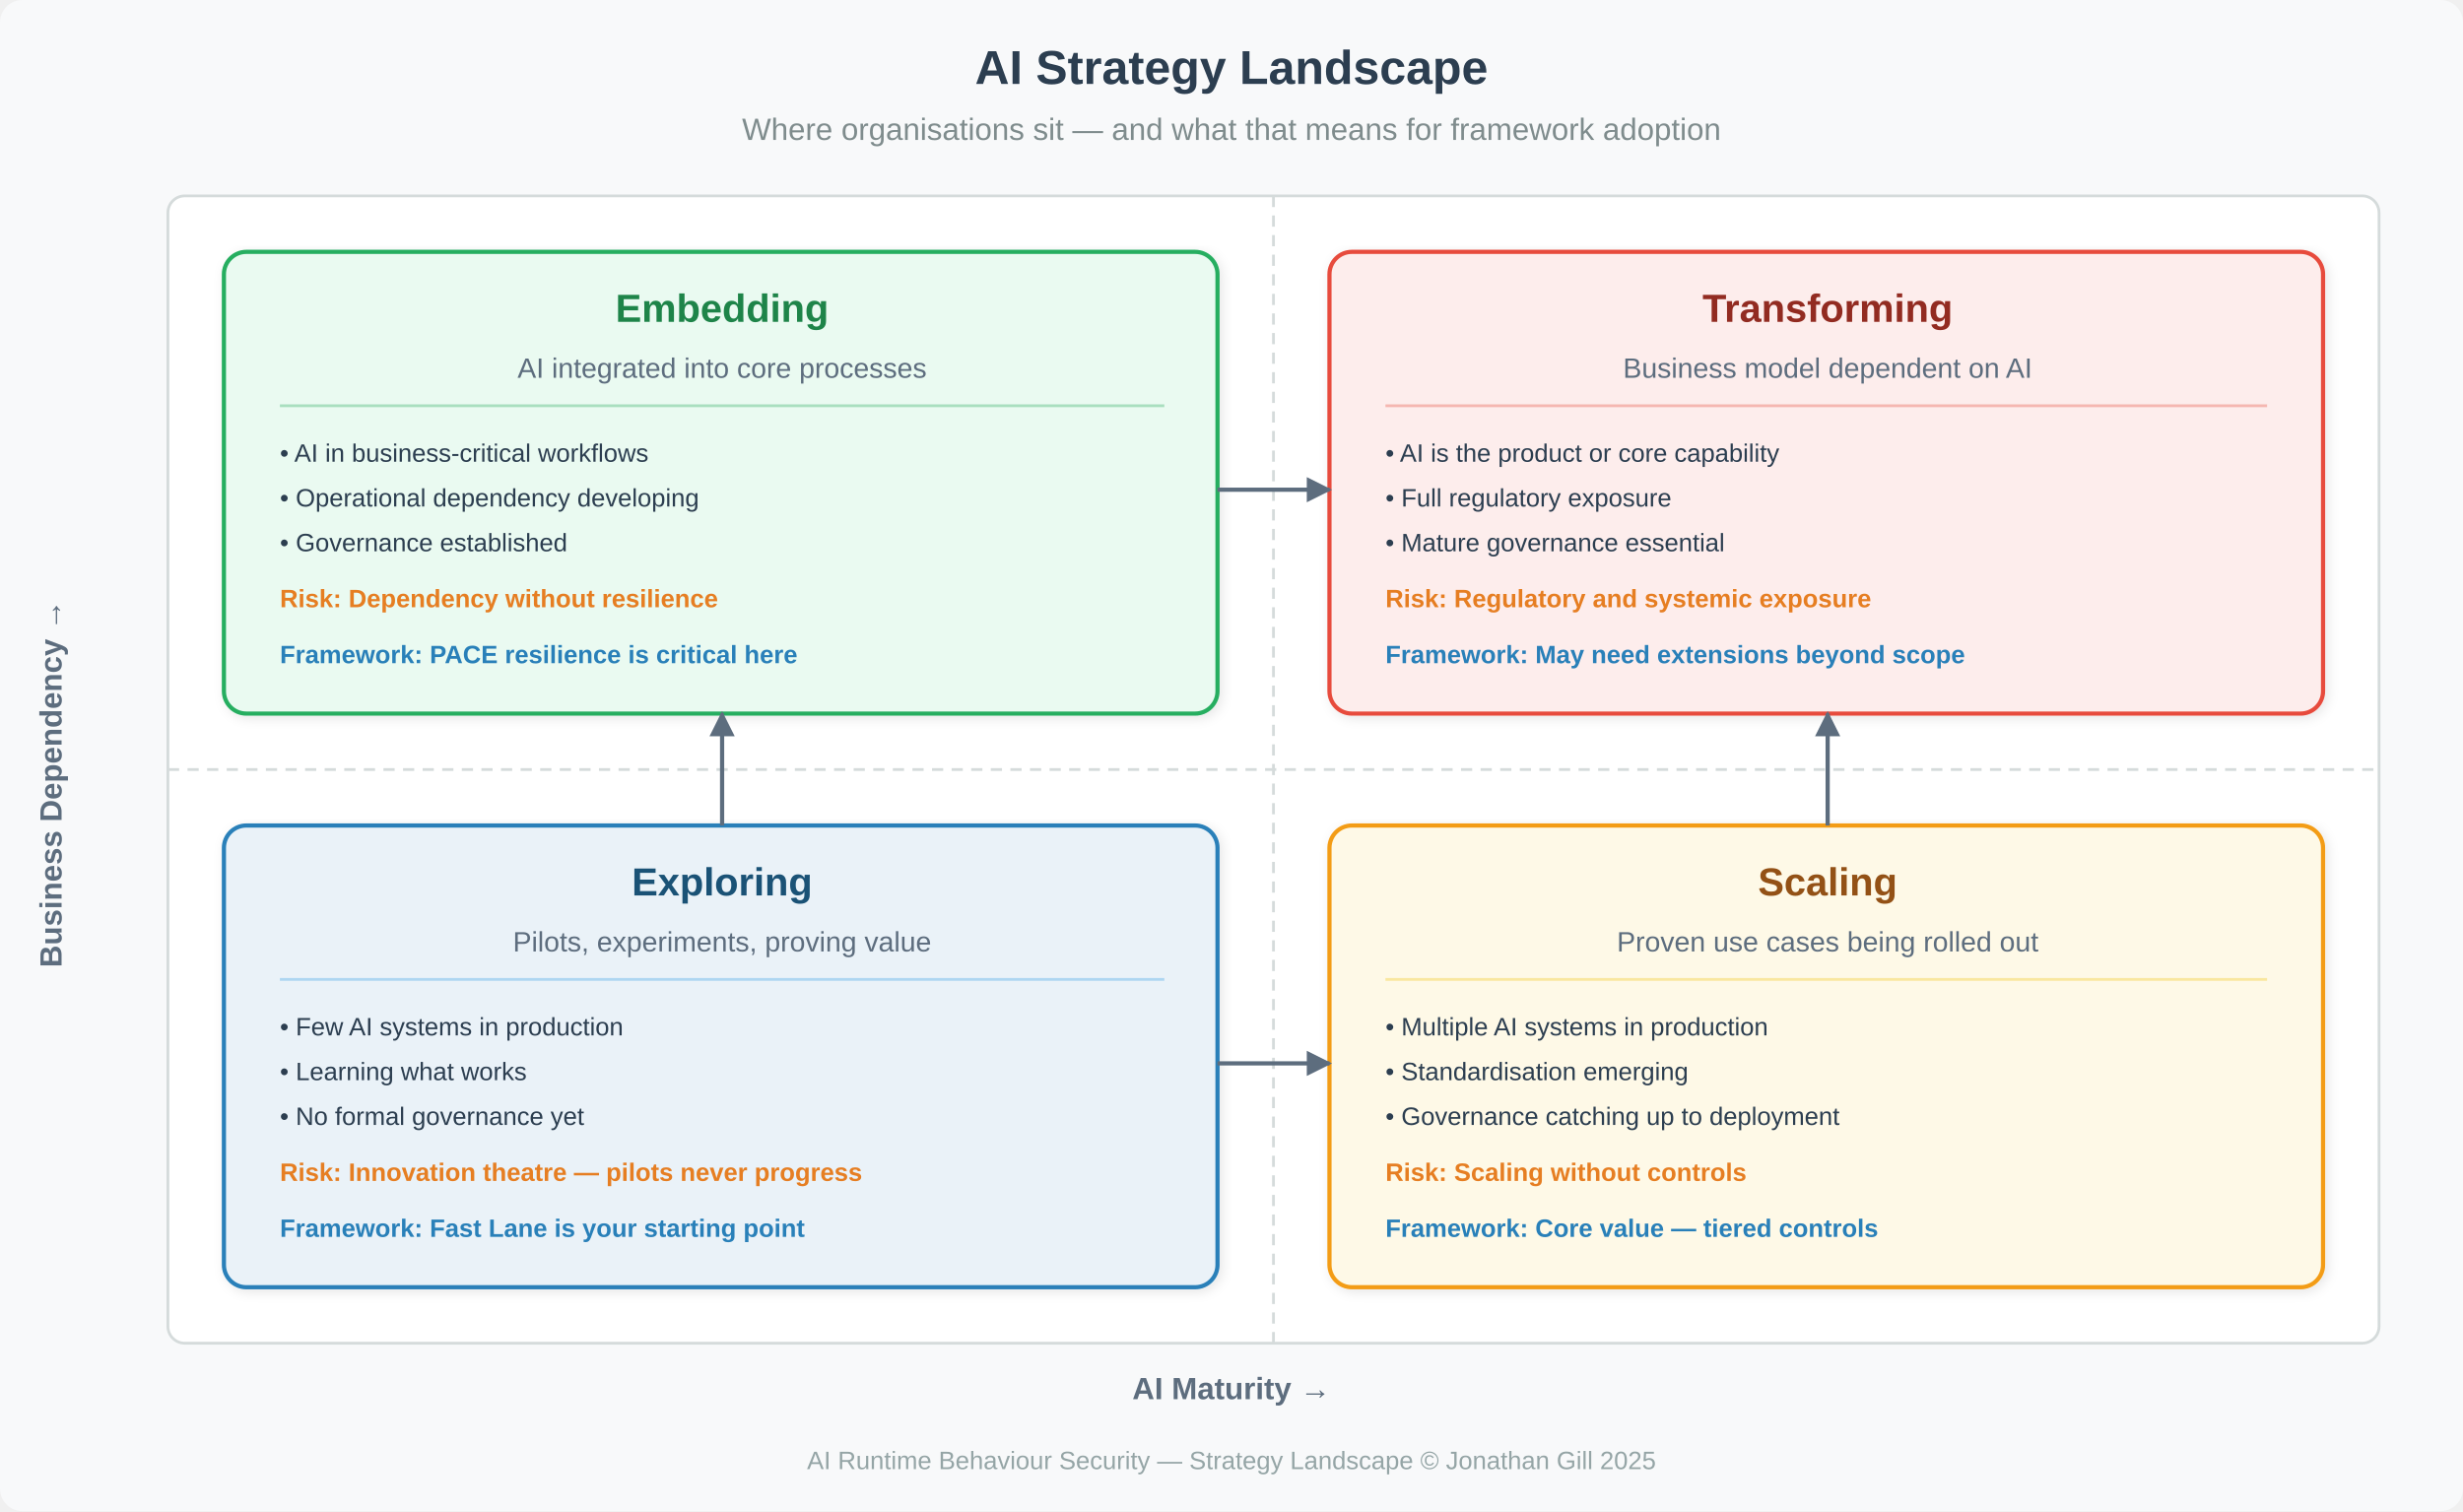
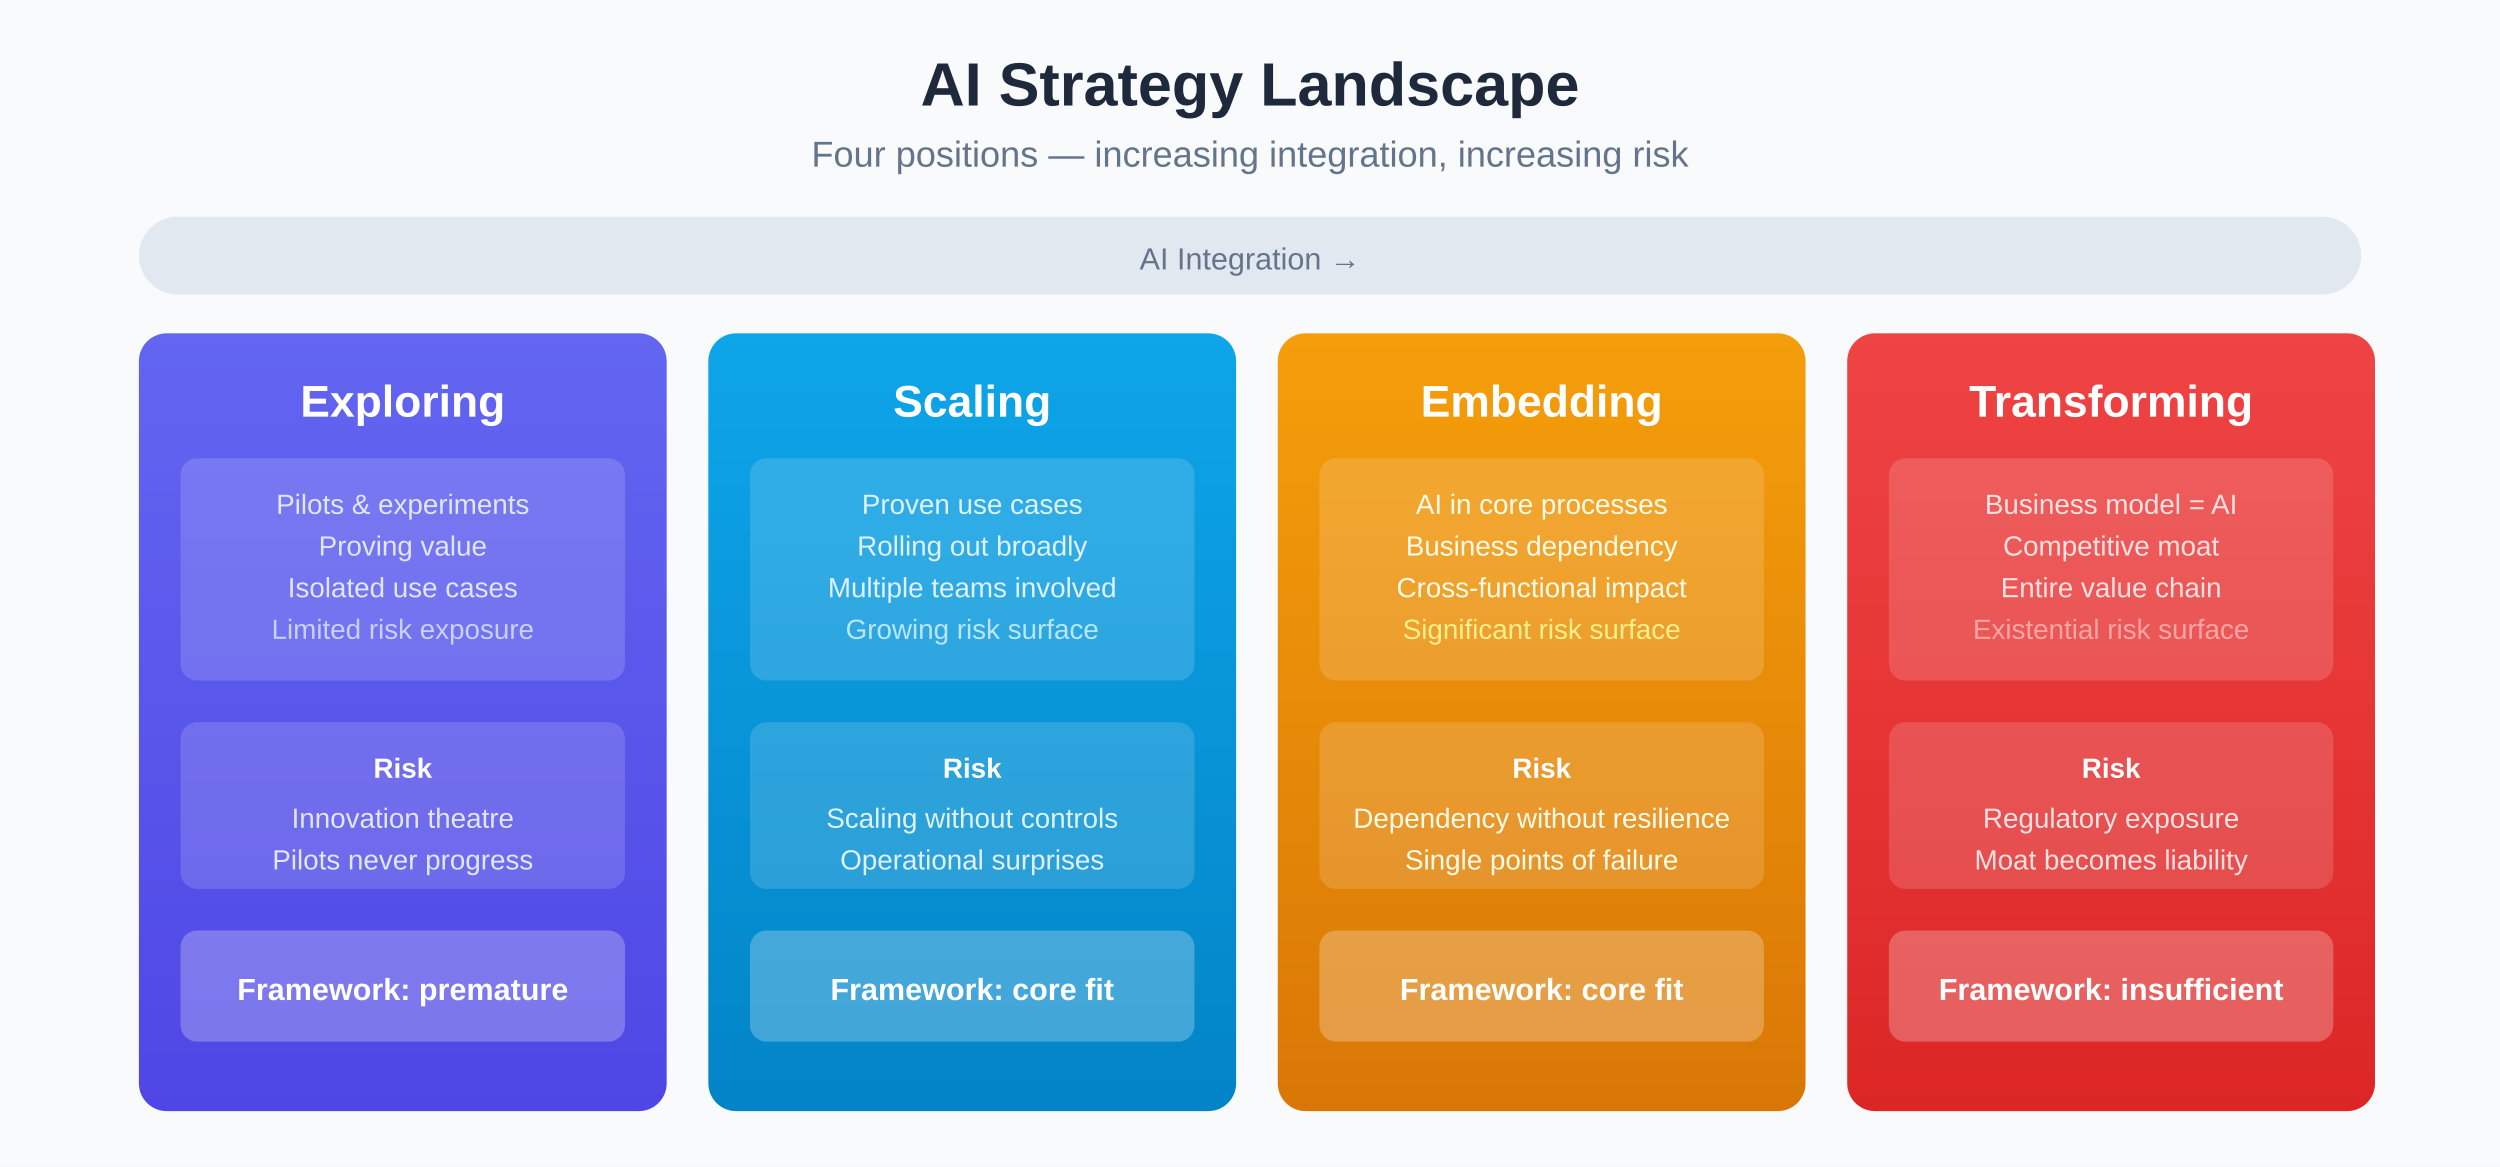
- <svg xmlns="http://www.w3.org/2000/svg" width="880" height="540" viewBox="0 0 880 540" font-family="Arial, Helvetica, sans-serif">
+ <svg xmlns="http://www.w3.org/2000/svg" width="900" height="420" viewBox="0 0 900 420">
  <defs>
-     <filter id="shadow" x="-2%" y="-2%" width="104%" height="106%">
-       <feDropShadow dx="1" dy="1" stdDeviation="2" flood-opacity="0.1" />
-     </filter>
-     <marker id="arrow" viewBox="0 0 10 10" refX="9" refY="5" markerWidth="6" markerHeight="6" orient="auto">
-       <path d="M 0 0 L 10 5 L 0 10 z" fill="#5d6d7e" />
-     </marker>
+     <linearGradient id="exploreGrad" x1="0%" y1="0%" x2="0%" y2="100%">
+       <stop offset="0%" style="stop-color:#6366f1" />
+       <stop offset="100%" style="stop-color:#4f46e5" />
+     </linearGradient>
+     <linearGradient id="scaleGrad" x1="0%" y1="0%" x2="0%" y2="100%">
+       <stop offset="0%" style="stop-color:#0ea5e9" />
+       <stop offset="100%" style="stop-color:#0284c7" />
+     </linearGradient>
+     <linearGradient id="embedGrad" x1="0%" y1="0%" x2="0%" y2="100%">
+       <stop offset="0%" style="stop-color:#f59e0b" />
+       <stop offset="100%" style="stop-color:#d97706" />
+     </linearGradient>
+     <linearGradient id="transformGrad" x1="0%" y1="0%" x2="0%" y2="100%">
+       <stop offset="0%" style="stop-color:#ef4444" />
+       <stop offset="100%" style="stop-color:#dc2626" />
+     </linearGradient>
  </defs>
-   <rect width="880" height="540" fill="#f8f9fa" rx="8" />
-   <text x="440" y="30" text-anchor="middle" font-size="17" font-weight="bold" fill="#2c3e50">AI Strategy Landscape</text>
-   <text x="440" y="50" text-anchor="middle" font-size="11" fill="#7f8c8d">Where organisations sit — and what that means for framework adoption</text>
-   <text x="440" y="500" text-anchor="middle" font-size="11" font-weight="bold" fill="#5d6d7e">AI Maturity →</text>
-   <text x="22" y="280" text-anchor="middle" font-size="11" font-weight="bold" fill="#5d6d7e" transform="rotate(-90, 22, 280)">Business Dependency →</text>
-   <rect x="60" y="70" width="790" height="410" rx="6" fill="#fff" stroke="#d5dbdb" stroke-width="1" />
-   <line x1="455" y1="70" x2="455" y2="480" stroke="#d5dbdb" stroke-width="1" stroke-dasharray="4,3" />
-   <line x1="60" y1="275" x2="850" y2="275" stroke="#d5dbdb" stroke-width="1" stroke-dasharray="4,3" />
-   <rect x="80" y="295" width="355" height="165" rx="8" fill="#eaf2f8" stroke="#2980b9" stroke-width="1.5" filter="url(#shadow)" />
-   <text x="258" y="320" text-anchor="middle" font-size="14" font-weight="bold" fill="#1a5276">Exploring</text>
-   <text x="258" y="340" text-anchor="middle" font-size="10" fill="#5d6d7e">Pilots, experiments, proving value</text>
-   <line x1="100" y1="350" x2="416" y2="350" stroke="#aed6f1" stroke-width="1" />
-   <text x="100" y="370" font-size="9" fill="#2c3e50">• Few AI systems in production</text>
-   <text x="100" y="386" font-size="9" fill="#2c3e50">• Learning what works</text>
-   <text x="100" y="402" font-size="9" fill="#2c3e50">• No formal governance yet</text>
-   <text x="100" y="422" font-size="9" font-weight="bold" fill="#e67e22">Risk: Innovation theatre — pilots never progress</text>
-   <text x="100" y="442" font-size="9" font-weight="bold" fill="#2980b9">Framework: Fast Lane is your starting point</text>
-   <rect x="475" y="295" width="355" height="165" rx="8" fill="#fef9e7" stroke="#f39c12" stroke-width="1.5" filter="url(#shadow)" />
-   <text x="653" y="320" text-anchor="middle" font-size="14" font-weight="bold" fill="#935116">Scaling</text>
-   <text x="653" y="340" text-anchor="middle" font-size="10" fill="#5d6d7e">Proven use cases being rolled out</text>
-   <line x1="495" y1="350" x2="810" y2="350" stroke="#f9e79f" stroke-width="1" />
-   <text x="495" y="370" font-size="9" fill="#2c3e50">• Multiple AI systems in production</text>
-   <text x="495" y="386" font-size="9" fill="#2c3e50">• Standardisation emerging</text>
-   <text x="495" y="402" font-size="9" fill="#2c3e50">• Governance catching up to deployment</text>
-   <text x="495" y="422" font-size="9" font-weight="bold" fill="#e67e22">Risk: Scaling without controls</text>
-   <text x="495" y="442" font-size="9" font-weight="bold" fill="#2980b9">Framework: Core value — tiered controls</text>
-   <rect x="80" y="90" width="355" height="165" rx="8" fill="#eafaf1" stroke="#27ae60" stroke-width="1.5" filter="url(#shadow)" />
-   <text x="258" y="115" text-anchor="middle" font-size="14" font-weight="bold" fill="#1e8449">Embedding</text>
-   <text x="258" y="135" text-anchor="middle" font-size="10" fill="#5d6d7e">AI integrated into core processes</text>
-   <line x1="100" y1="145" x2="416" y2="145" stroke="#a9dfbf" stroke-width="1" />
-   <text x="100" y="165" font-size="9" fill="#2c3e50">• AI in business-critical workflows</text>
-   <text x="100" y="181" font-size="9" fill="#2c3e50">• Operational dependency developing</text>
-   <text x="100" y="197" font-size="9" fill="#2c3e50">• Governance established</text>
-   <text x="100" y="217" font-size="9" font-weight="bold" fill="#e67e22">Risk: Dependency without resilience</text>
-   <text x="100" y="237" font-size="9" font-weight="bold" fill="#2980b9">Framework: PACE resilience is critical here</text>
-   <rect x="475" y="90" width="355" height="165" rx="8" fill="#fdedec" stroke="#e74c3c" stroke-width="1.5" filter="url(#shadow)" />
-   <text x="653" y="115" text-anchor="middle" font-size="14" font-weight="bold" fill="#922b21">Transforming</text>
-   <text x="653" y="135" text-anchor="middle" font-size="10" fill="#5d6d7e">Business model dependent on AI</text>
-   <line x1="495" y1="145" x2="810" y2="145" stroke="#f5b7b1" stroke-width="1" />
-   <text x="495" y="165" font-size="9" fill="#2c3e50">• AI is the product or core capability</text>
-   <text x="495" y="181" font-size="9" fill="#2c3e50">• Full regulatory exposure</text>
-   <text x="495" y="197" font-size="9" fill="#2c3e50">• Mature governance essential</text>
-   <text x="495" y="217" font-size="9" font-weight="bold" fill="#e67e22">Risk: Regulatory and systemic exposure</text>
-   <text x="495" y="237" font-size="9" font-weight="bold" fill="#2980b9">Framework: May need extensions beyond scope</text>
-   <line x1="435" y1="380" x2="475" y2="380" stroke="#5d6d7e" stroke-width="1.5" marker-end="url(#arrow)" />
-   <line x1="258" y1="295" x2="258" y2="255" stroke="#5d6d7e" stroke-width="1.5" marker-end="url(#arrow)" />
-   <line x1="435" y1="175" x2="475" y2="175" stroke="#5d6d7e" stroke-width="1.5" marker-end="url(#arrow)" />
-   <line x1="653" y1="295" x2="653" y2="255" stroke="#5d6d7e" stroke-width="1.5" marker-end="url(#arrow)" />
-   <text x="440" y="525" text-anchor="middle" font-size="9" fill="#95a5a6">AI Runtime Behaviour Security — Strategy Landscape © Jonathan Gill 2025</text>
+   <rect width="900" height="420" fill="#f8fafc" />
+   <text x="450" y="38" font-family="Arial, sans-serif" font-size="22" font-weight="bold" fill="#1e293b" text-anchor="middle">AI Strategy Landscape</text>
+   <text x="450" y="60" font-family="Arial, sans-serif" font-size="13" fill="#64748b" text-anchor="middle">Four positions — increasing integration, increasing risk</text>
+   <rect x="50" y="78" width="800" height="28" rx="14" fill="#e2e8f0" />
+   <text x="450" y="97" font-family="Arial, sans-serif" font-size="11" fill="#64748b" text-anchor="middle">AI Integration →</text>
+   <rect x="50" y="120" width="190" height="280" rx="10" fill="url(#exploreGrad)" />
+   <text x="145" y="150" font-family="Arial, sans-serif" font-size="16" font-weight="bold" fill="white" text-anchor="middle">Exploring</text>
+   <rect x="65" y="165" width="160" height="80" rx="6" fill="rgba(255,255,255,0.15)" />
+   <text x="145" y="185" font-family="Arial, sans-serif" font-size="10" fill="#e0e7ff" text-anchor="middle">Pilots &amp; experiments</text>
+   <text x="145" y="200" font-family="Arial, sans-serif" font-size="10" fill="#e0e7ff" text-anchor="middle">Proving value</text>
+   <text x="145" y="215" font-family="Arial, sans-serif" font-size="10" fill="#e0e7ff" text-anchor="middle">Isolated use cases</text>
+   <text x="145" y="230" font-family="Arial, sans-serif" font-size="10" fill="#c7d2fe" text-anchor="middle">Limited risk exposure</text>
+   <rect x="65" y="260" width="160" height="60" rx="6" fill="rgba(255,255,255,0.15)" />
+   <text x="145" y="280" font-family="Arial, sans-serif" font-size="10" font-weight="bold" fill="white" text-anchor="middle">Risk</text>
+   <text x="145" y="298" font-family="Arial, sans-serif" font-size="10" fill="#e0e7ff" text-anchor="middle">Innovation theatre</text>
+   <text x="145" y="313" font-family="Arial, sans-serif" font-size="10" fill="#e0e7ff" text-anchor="middle">Pilots never progress</text>
+   <rect x="65" y="335" width="160" height="40" rx="6" fill="rgba(255,255,255,0.25)" />
+   <text x="145" y="360" font-family="Arial, sans-serif" font-size="11" font-weight="bold" fill="white" text-anchor="middle">Framework: premature</text>
+   <rect x="255" y="120" width="190" height="280" rx="10" fill="url(#scaleGrad)" />
+   <text x="350" y="150" font-family="Arial, sans-serif" font-size="16" font-weight="bold" fill="white" text-anchor="middle">Scaling</text>
+   <rect x="270" y="165" width="160" height="80" rx="6" fill="rgba(255,255,255,0.15)" />
+   <text x="350" y="185" font-family="Arial, sans-serif" font-size="10" fill="#e0f2fe" text-anchor="middle">Proven use cases</text>
+   <text x="350" y="200" font-family="Arial, sans-serif" font-size="10" fill="#e0f2fe" text-anchor="middle">Rolling out broadly</text>
+   <text x="350" y="215" font-family="Arial, sans-serif" font-size="10" fill="#e0f2fe" text-anchor="middle">Multiple teams involved</text>
+   <text x="350" y="230" font-family="Arial, sans-serif" font-size="10" fill="#bae6fd" text-anchor="middle">Growing risk surface</text>
+   <rect x="270" y="260" width="160" height="60" rx="6" fill="rgba(255,255,255,0.15)" />
+   <text x="350" y="280" font-family="Arial, sans-serif" font-size="10" font-weight="bold" fill="white" text-anchor="middle">Risk</text>
+   <text x="350" y="298" font-family="Arial, sans-serif" font-size="10" fill="#e0f2fe" text-anchor="middle">Scaling without controls</text>
+   <text x="350" y="313" font-family="Arial, sans-serif" font-size="10" fill="#e0f2fe" text-anchor="middle">Operational surprises</text>
+   <rect x="270" y="335" width="160" height="40" rx="6" fill="rgba(255,255,255,0.25)" />
+   <text x="350" y="360" font-family="Arial, sans-serif" font-size="11" font-weight="bold" fill="white" text-anchor="middle">Framework: core fit</text>
+   <rect x="460" y="120" width="190" height="280" rx="10" fill="url(#embedGrad)" />
+   <text x="555" y="150" font-family="Arial, sans-serif" font-size="16" font-weight="bold" fill="white" text-anchor="middle">Embedding</text>
+   <rect x="475" y="165" width="160" height="80" rx="6" fill="rgba(255,255,255,0.15)" />
+   <text x="555" y="185" font-family="Arial, sans-serif" font-size="10" fill="#fefce8" text-anchor="middle">AI in core processes</text>
+   <text x="555" y="200" font-family="Arial, sans-serif" font-size="10" fill="#fefce8" text-anchor="middle">Business dependency</text>
+   <text x="555" y="215" font-family="Arial, sans-serif" font-size="10" fill="#fefce8" text-anchor="middle">Cross-functional impact</text>
+   <text x="555" y="230" font-family="Arial, sans-serif" font-size="10" fill="#fef08a" text-anchor="middle">Significant risk surface</text>
+   <rect x="475" y="260" width="160" height="60" rx="6" fill="rgba(255,255,255,0.15)" />
+   <text x="555" y="280" font-family="Arial, sans-serif" font-size="10" font-weight="bold" fill="white" text-anchor="middle">Risk</text>
+   <text x="555" y="298" font-family="Arial, sans-serif" font-size="10" fill="#fefce8" text-anchor="middle">Dependency without resilience</text>
+   <text x="555" y="313" font-family="Arial, sans-serif" font-size="10" fill="#fefce8" text-anchor="middle">Single points of failure</text>
+   <rect x="475" y="335" width="160" height="40" rx="6" fill="rgba(255,255,255,0.25)" />
+   <text x="555" y="360" font-family="Arial, sans-serif" font-size="11" font-weight="bold" fill="white" text-anchor="middle">Framework: core fit</text>
+   <rect x="665" y="120" width="190" height="280" rx="10" fill="url(#transformGrad)" />
+   <text x="760" y="150" font-family="Arial, sans-serif" font-size="16" font-weight="bold" fill="white" text-anchor="middle">Transforming</text>
+   <rect x="680" y="165" width="160" height="80" rx="6" fill="rgba(255,255,255,0.15)" />
+   <text x="760" y="185" font-family="Arial, sans-serif" font-size="10" fill="#fee2e2" text-anchor="middle">Business model = AI</text>
+   <text x="760" y="200" font-family="Arial, sans-serif" font-size="10" fill="#fee2e2" text-anchor="middle">Competitive moat</text>
+   <text x="760" y="215" font-family="Arial, sans-serif" font-size="10" fill="#fee2e2" text-anchor="middle">Entire value chain</text>
+   <text x="760" y="230" font-family="Arial, sans-serif" font-size="10" fill="#fca5a5" text-anchor="middle">Existential risk surface</text>
+   <rect x="680" y="260" width="160" height="60" rx="6" fill="rgba(255,255,255,0.15)" />
+   <text x="760" y="280" font-family="Arial, sans-serif" font-size="10" font-weight="bold" fill="white" text-anchor="middle">Risk</text>
+   <text x="760" y="298" font-family="Arial, sans-serif" font-size="10" fill="#fee2e2" text-anchor="middle">Regulatory exposure</text>
+   <text x="760" y="313" font-family="Arial, sans-serif" font-size="10" fill="#fee2e2" text-anchor="middle">Moat becomes liability</text>
+   <rect x="680" y="335" width="160" height="40" rx="6" fill="rgba(255,255,255,0.25)" />
+   <text x="760" y="360" font-family="Arial, sans-serif" font-size="11" font-weight="bold" fill="white" text-anchor="middle">Framework: insufficient</text>
</svg>
